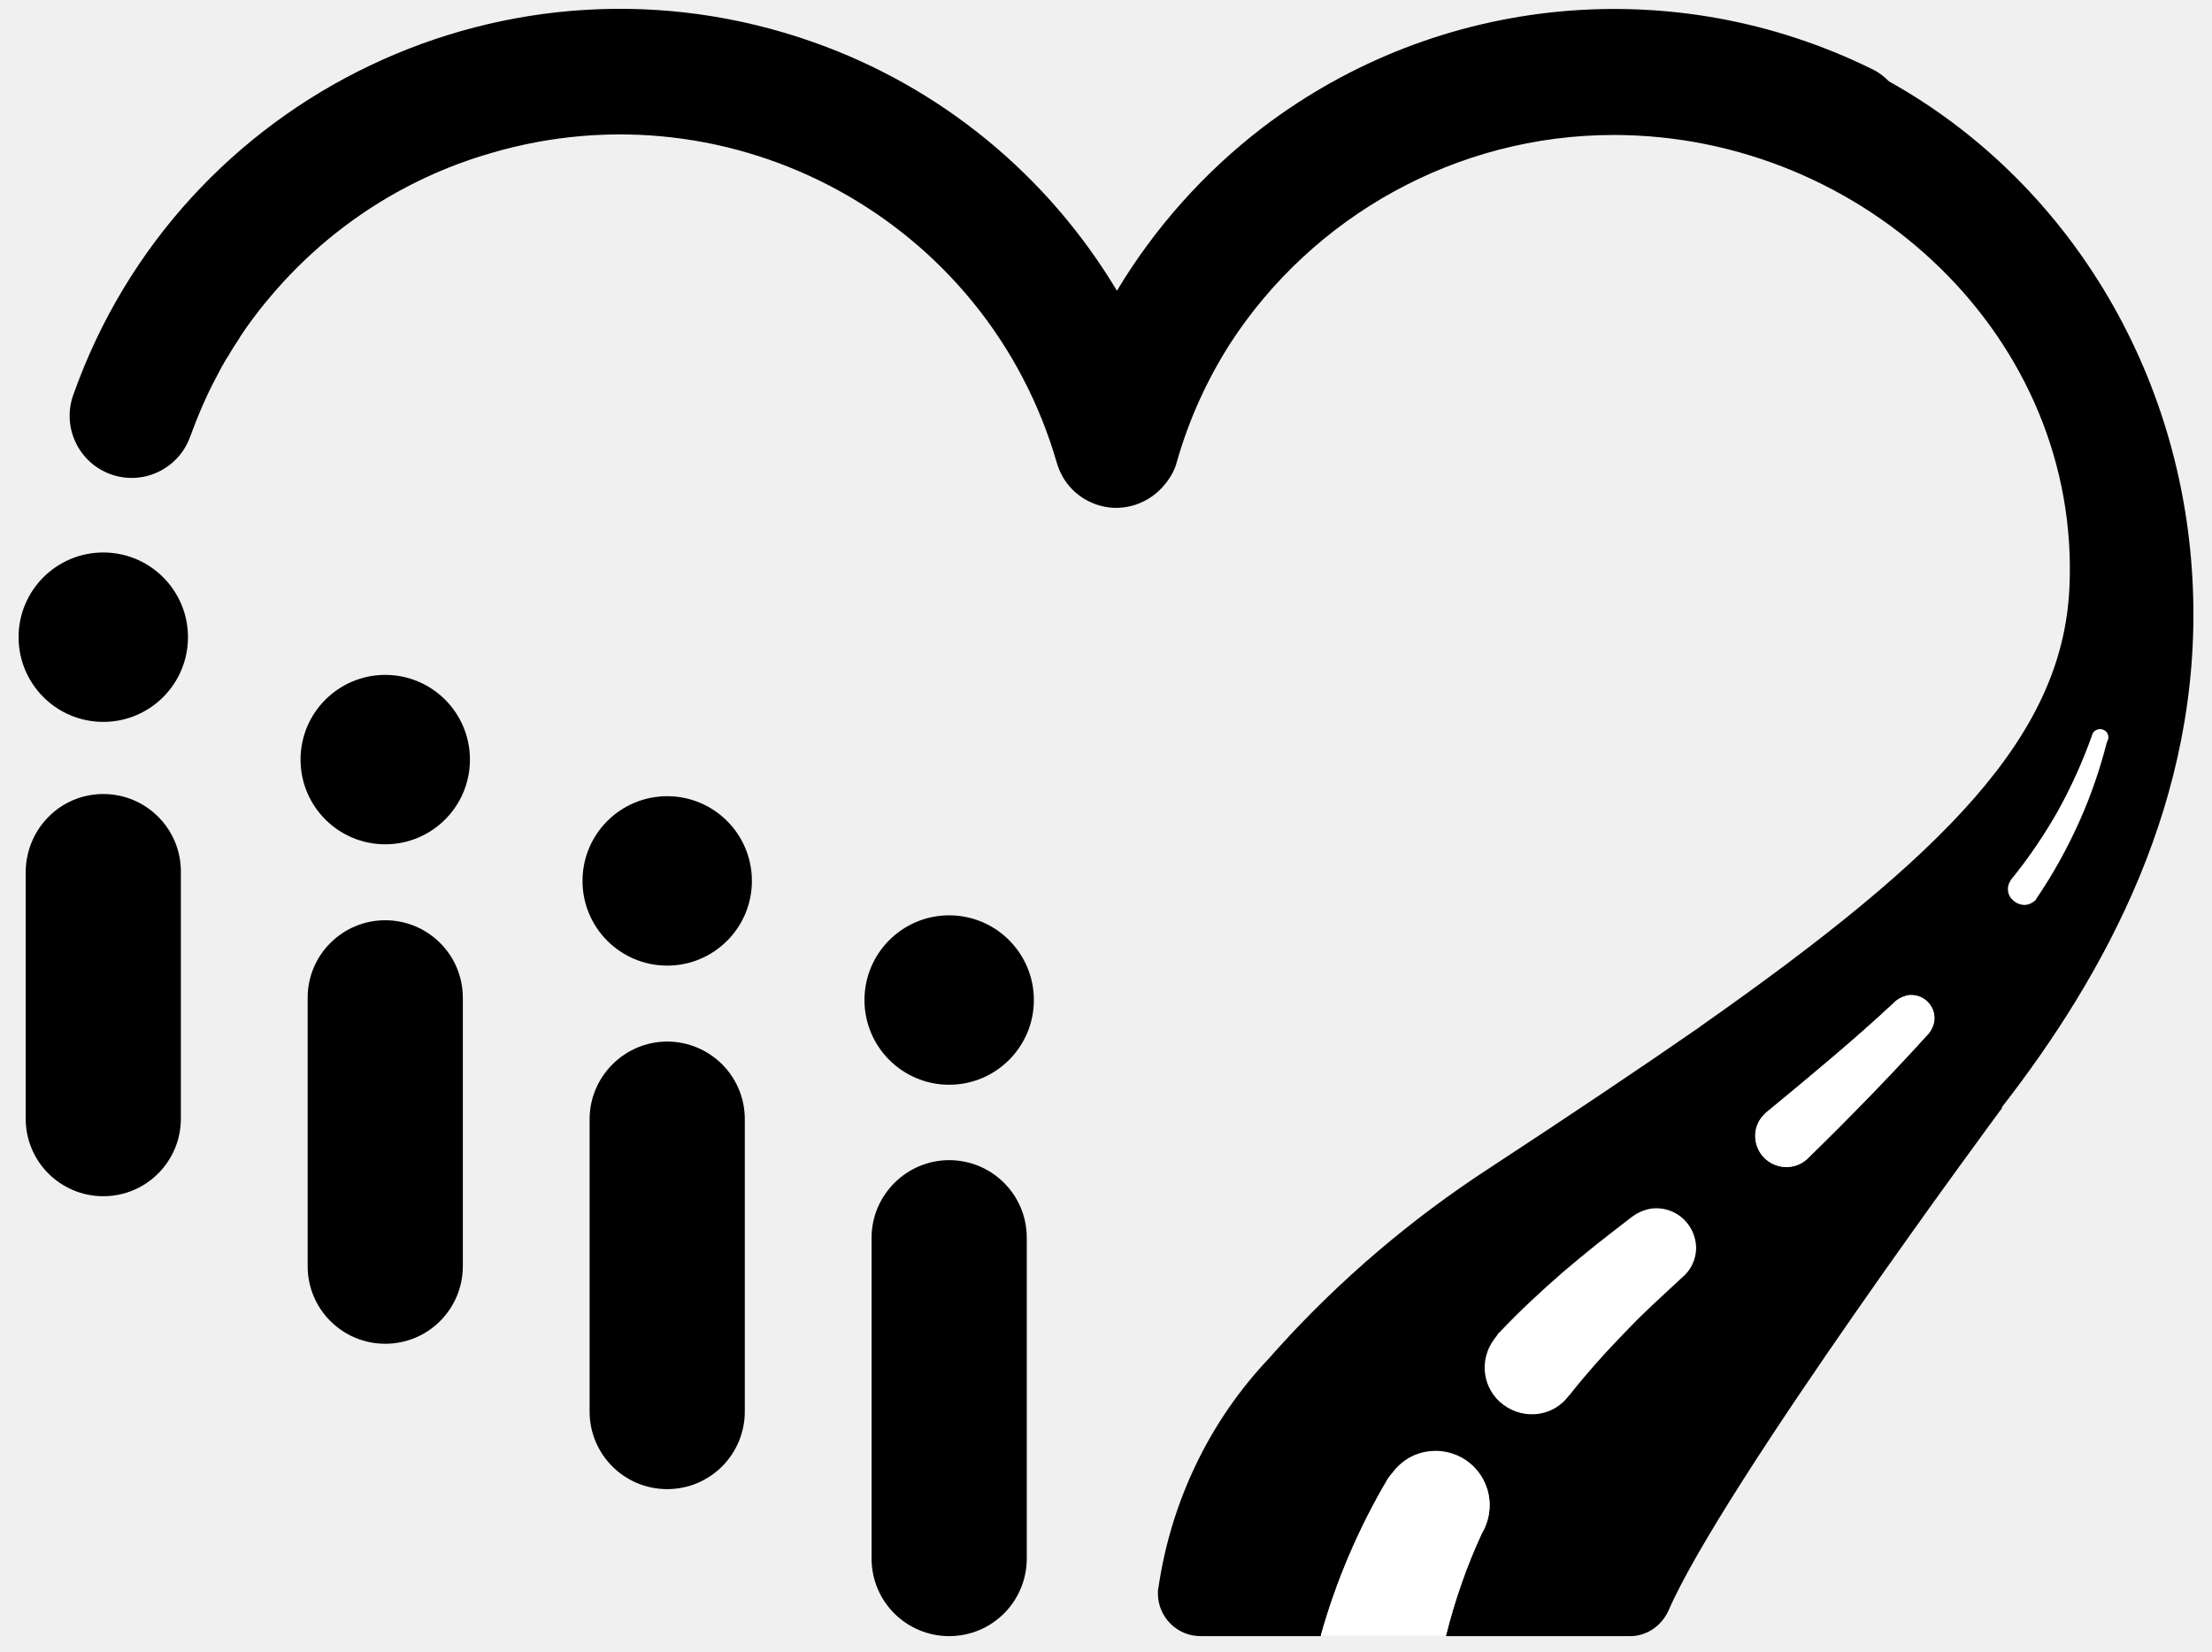
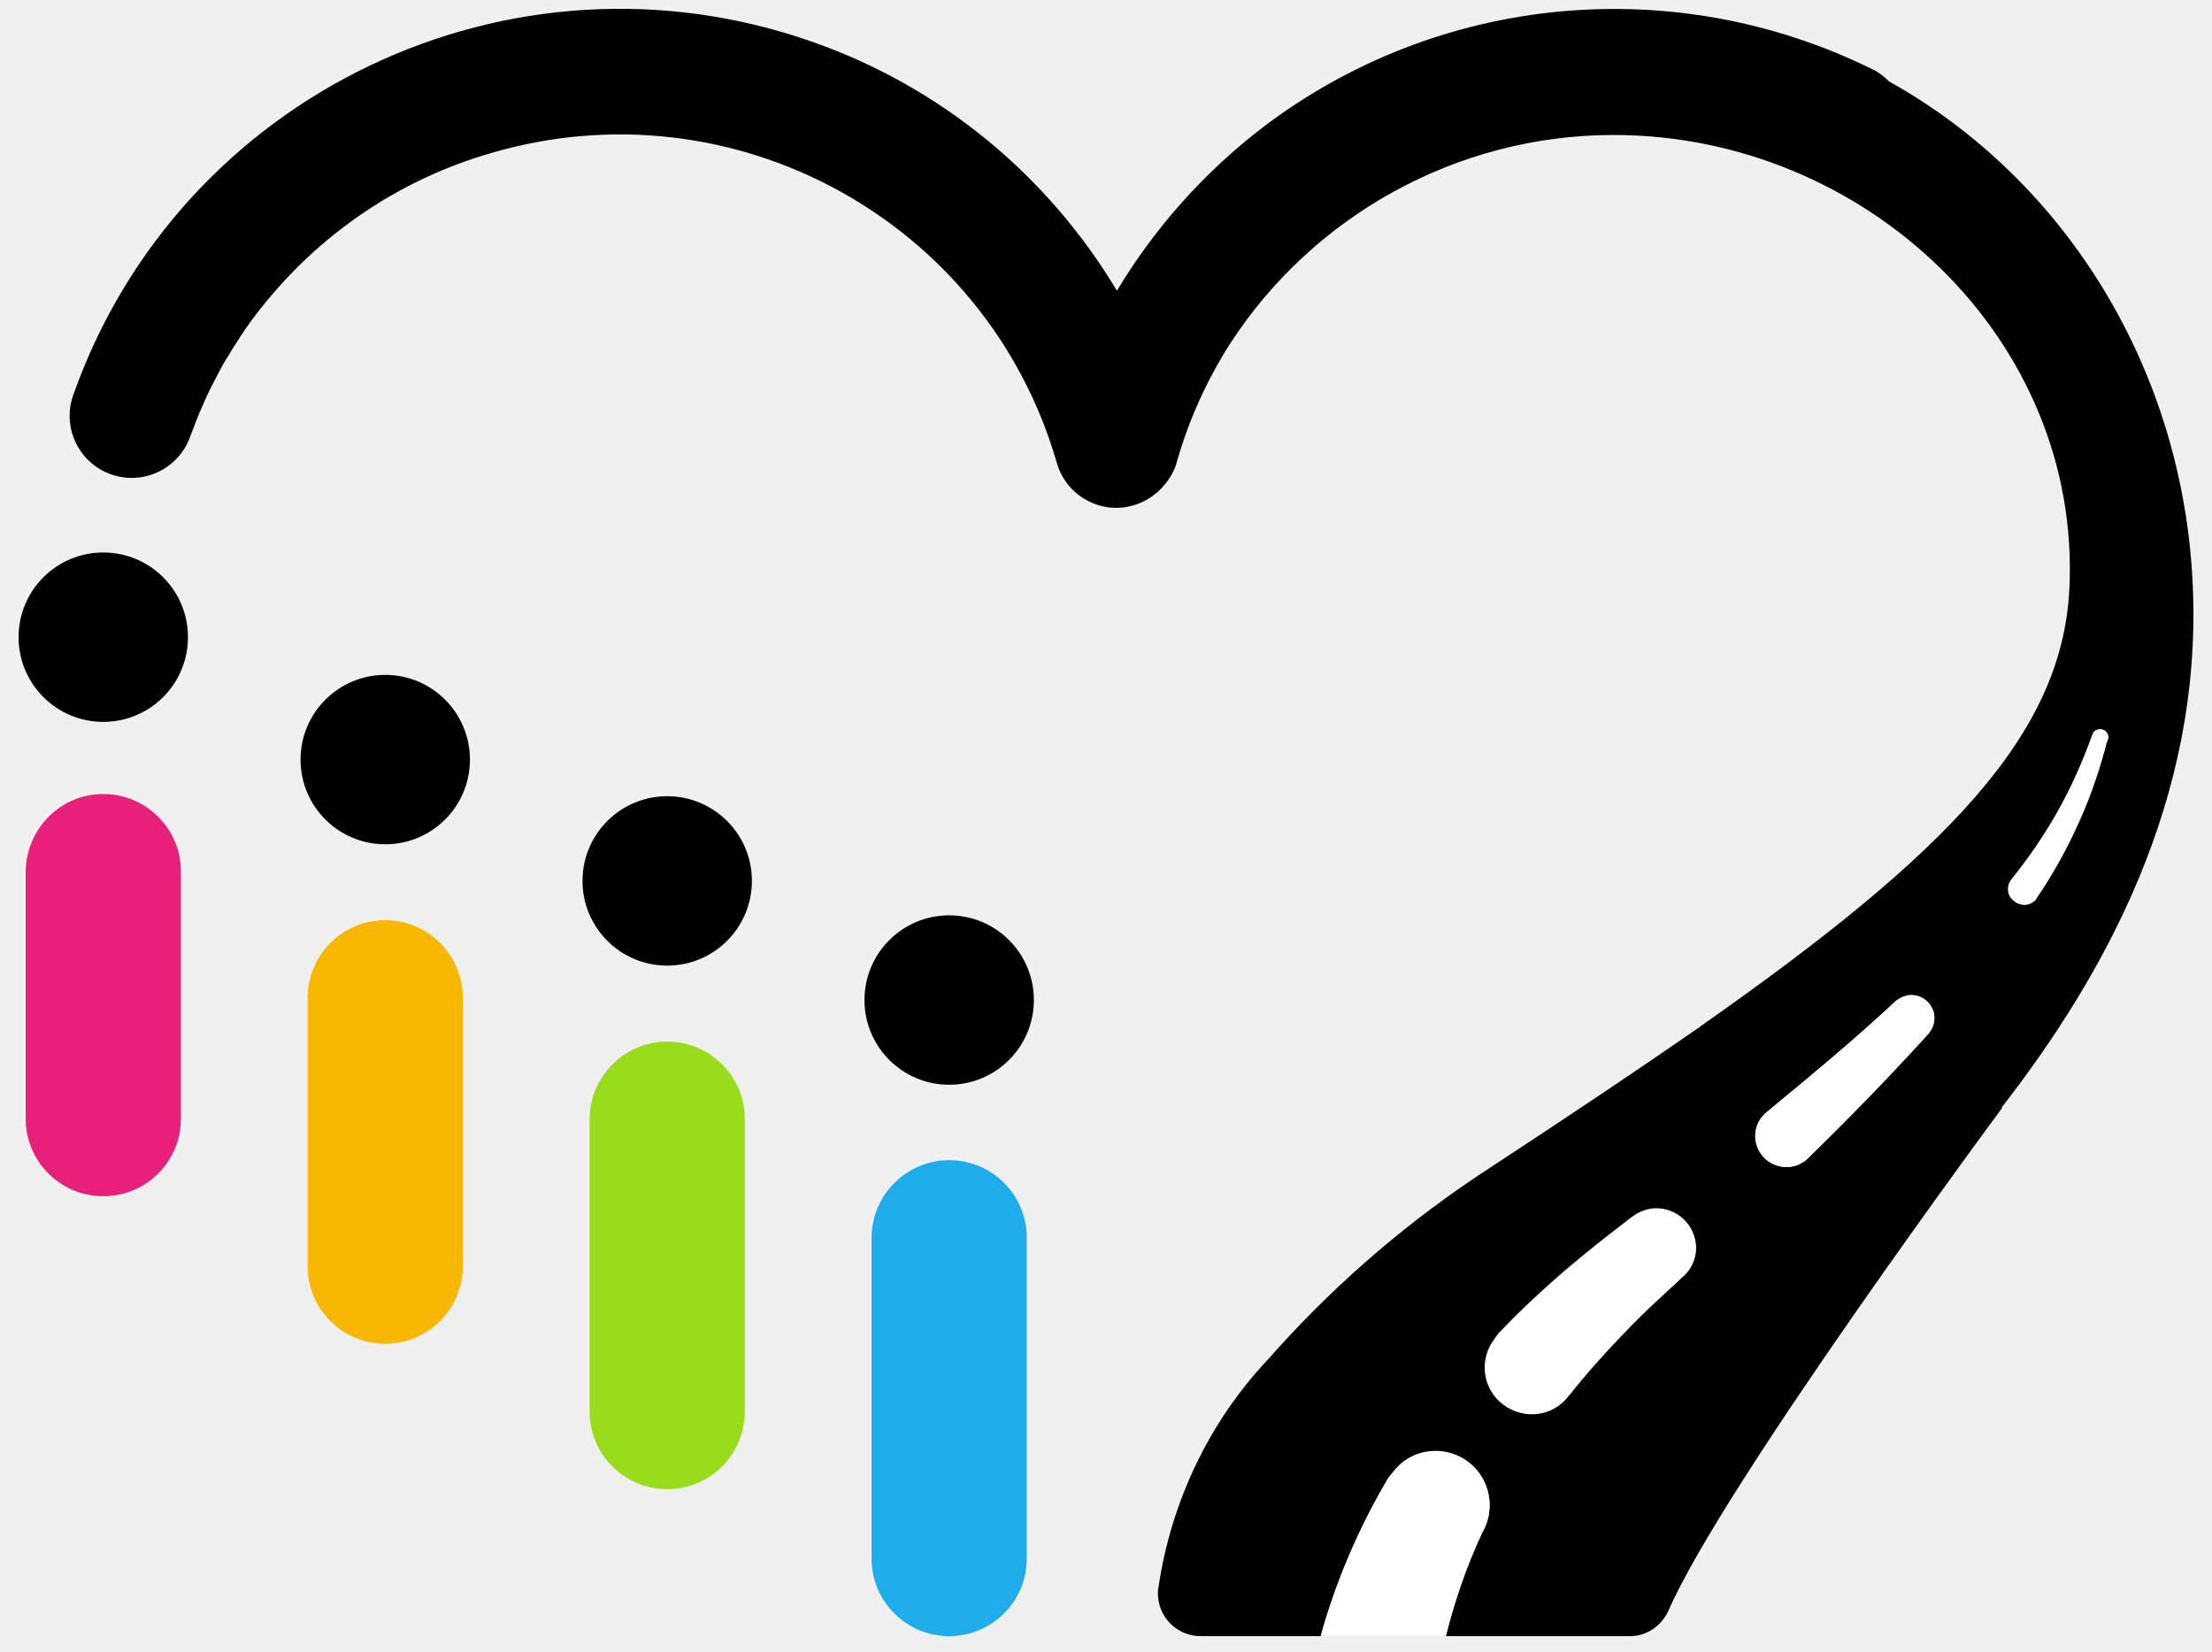
<svg xmlns="http://www.w3.org/2000/svg" version="1.1" id="Capa_1" x="0px" y="0px" viewBox="0 0 404.8 302.2" style="enable-background:new 0 0 404.8 302.2;" xml:space="preserve">
  <style>
		path {
			fill: #000;
		}

		.st0 {
			fill: #FFF;
		}

		.st1 {
			fill: #000;
+ 		}
+ 
+ 		.st2 {
+ 			fill: #1EACEA;
+ 		}
+ 
+ 		.st3 {
+ 			fill: #99DC1B;
+ 		}
+ 
+ 		.st4 {
+ 			fill: #F8B801;
+ 		}
+ 
+ 		.st5 {
+ 			fill: #E81F7B;
		}


		@media (prefers-color-scheme: dark) {
			path {
				fill: #FFF;
			}

			.st0 {
				fill: #000;
			}

			.st1 {
				fill: #FFF;
			}
+ 
+ 			.st2 {
+ 				fill: #1EACEA;
+ 			}
+ 
+ 			.st3 {
+ 				fill: #99DC1B;
+ 			}
+ 
+ 			.st4 {
+ 				fill: #F8B801;
+ 			}
+ 
+ 			.st5 {
+ 				fill: #E81F7B;
+ 			}
		}
	</style>
  <circle class="st1" cx="70.5" cy="139" r="15.5" />
  <circle class="st1" cx="18.9" cy="116.6" r="15.5" />
  <circle class="st1" cx="122.1" cy="161.2" r="15.5" />
  <circle class="st1" cx="173.7" cy="183" r="15.5" />
-   <path d="M173.7,212.3L173.7,212.3c7.8,0,14.2,6.3,14.2,14.2v58.7c0,7.8-6.3,14.2-14.2,14.2l0,0c-7.8,0-14.2-6.3-14.2-14.2v-58.7  C159.5,218.7,165.9,212.3,173.7,212.3z" />
-   <path d="M122.1,190.6L122.1,190.6c7.8,0,14.2,6.3,14.2,14.2v53.5c0,7.8-6.3,14.2-14.2,14.2l0,0c-7.8,0-14.2-6.3-14.2-14.2v-53.5  C107.9,197,114.3,190.6,122.1,190.6z" />
-   <path d="M70.5,168.4L70.5,168.4c7.8,0,14.2,6.3,14.2,14.2v49.1c0,7.8-6.3,14.2-14.2,14.2l0,0c-7.8,0-14.2-6.3-14.2-14.2v-49.1  C56.3,174.7,62.7,168.4,70.5,168.4z" />
-   <path d="M18.9,145.3L18.9,145.3c7.8,0,14.2,6.3,14.2,14.2v45.2c0,7.8-6.3,14.2-14.2,14.2l0,0c-7.8,0-14.2-6.3-14.2-14.2v-45.2  C4.8,151.6,11.1,145.3,18.9,145.3z" />
+   <path class="st2" d="M173.7,212.3L173.7,212.3c7.8,0,14.2,6.3,14.2,14.2v58.7c0,7.8-6.3,14.2-14.2,14.2l0,0c-7.8,0-14.2-6.3-14.2-14.2v-58.7  C159.5,218.7,165.9,212.3,173.7,212.3z" />
+   <path class="st3" d="M122.1,190.6L122.1,190.6c7.8,0,14.2,6.3,14.2,14.2v53.5c0,7.8-6.3,14.2-14.2,14.2l0,0c-7.8,0-14.2-6.3-14.2-14.2v-53.5  C107.9,197,114.3,190.6,122.1,190.6z" />
+   <path class="st4" d="M70.5,168.4L70.5,168.4c7.8,0,14.2,6.3,14.2,14.2v49.1c0,7.8-6.3,14.2-14.2,14.2l0,0c-7.8,0-14.2-6.3-14.2-14.2v-49.1  C56.3,174.7,62.7,168.4,70.5,168.4z" />
+   <path class="st5" d="M18.9,145.3L18.9,145.3c7.8,0,14.2,6.3,14.2,14.2v45.2c0,7.8-6.3,14.2-14.2,14.2l0,0c-7.8,0-14.2-6.3-14.2-14.2v-45.2  C4.8,151.6,11.1,145.3,18.9,145.3z" />
  <g>
    <path d="M401.3,107.6c-1.6-39.9-23.3-74.7-55.6-92.7c-0.9-0.9-1.9-1.7-3.2-2.3C306.3-5.2,263.2-1.1,231.1,23.3   c-10.7,8.2-19.8,18.4-26.7,29.9C191.7,32,172.1,15.9,148.8,7.7C93.6-11.8,32.9,17.1,13.4,72.3c-2.1,5.9,1,12.4,6.9,14.5   c5.9,2.1,12.4-1,14.5-6.9c1.4-3.8,3-7.6,4.9-11.1c0.5-1,1.1-2.1,1.7-3.1c0.1-0.2,0.3-0.4,0.4-0.6c0.6-1.1,1.3-2.1,2-3.2   c0-0.1,0.1-0.1,0.1-0.2c1.5-2.3,3.1-4.4,4.8-6.5c0,0,0.1-0.1,0.1-0.1c10.6-12.9,24.8-22.4,41.1-27.1c44.3-13,90.7,12.4,103.5,56.7   c1.1,3.8,4,6.7,7.8,7.8c4.5,1.3,9.2-0.4,12-3.9c1-1.2,1.8-2.6,2.2-4.2c2.2-7.7,5.5-14.9,9.7-21.5c15.1-23.3,41.4-38.2,70.2-38.2   c46,0,85.6,37.3,83.4,83c-1.3,26.8-22.3,48.4-67.5,80.1l-0.1,0.1c-11.4,7.9-24.1,16.4-38.6,25.9c-14.3,9.3-27.3,20.4-38.7,33   c-0.5,0.6-1.1,1.2-1.6,1.8c-10.9,11.5-17.9,26.2-20.2,41.9c-0.1,0.3-0.1,0.7-0.1,1.1c0,4.3,3.5,7.8,7.8,7.8h22   c2.8-10,6.9-19.6,12.2-28.6c0.3-0.5,0.6-0.9,1-1.3c1.8-2.4,4.6-3.9,7.8-3.9c5.5,0,9.9,4.4,9.9,9.9c0,1.9-0.5,3.6-1.4,5.1   c-2.8,6-5,12.4-6.6,18.8h33.5c3.1,0.1,5.9-1.8,7.2-4.6c10-23,60.3-91,61.2-92.2l-0.3,0.2C385.2,178.4,402.9,146.3,401.3,107.6z    M368,161.3l0.1-0.2c3.2-3.9,6.1-8.2,8.6-12.6c2.5-4.5,4.6-9.2,6.3-14c0.2-0.7,1-1.1,1.8-0.9c0.7,0.2,1.1,1,0.9,1.7   c-1.3,5.2-3,10.2-5.2,15.1c-2.2,4.9-4.8,9.6-7.8,14c0,0.1-0.1,0.1-0.1,0.2c-0.1,0.1-0.1,0.2-0.2,0.2c0,0-0.1,0.1-0.1,0.1   c-0.5,0.4-1.1,0.7-1.8,0.7c-0.8,0-1.6-0.4-2.1-0.9c0,0-0.1-0.1-0.1-0.1c-0.1-0.1-0.1-0.2-0.2-0.2   C367.4,163.4,367.4,162.2,368,161.3z M307.7,233.7l-2.8,2.6l-2.8,2.6c-1.8,1.7-3.6,3.5-5.3,5.3c-3.4,3.5-6.5,7.1-9.6,10.9   c0,0-0.1,0.1-0.1,0.1c0,0-0.1,0.1-0.1,0.1c-2.8,3.8-8.1,4.5-11.9,1.7s-4.5-8.1-1.7-11.9c0.1-0.1,0.2-0.3,0.3-0.4   c0.1-0.1,0.2-0.3,0.3-0.4c0,0,0,0,0,0c0-0.1,0.1-0.1,0.1-0.2c0.1-0.1,0.1-0.1,0.2-0.2c0.1-0.1,0.2-0.2,0.3-0.3   c3.6-3.8,7.5-7.4,11.4-10.8c2.1-1.8,4.2-3.5,6.3-5.2l3.2-2.5l3.1-2.4c0.3-0.2,0.6-0.4,0.9-0.6c1.1-0.6,2.3-1,3.6-1   c3.9,0,7.1,3.1,7.1,7C310.3,230.4,309.3,232.4,307.7,233.7z M353.9,187.2c-0.2,0.8-0.6,1.6-1.2,2.2c-7.1,7.8-14.5,15.4-22,22.7   c-2.3,2.1-5.9,1.9-8-0.4c-2-2.2-2-5.6,0.1-7.7l0.4-0.4c8-6.6,16-13.2,23.5-20.2c0.6-0.6,1.4-1,2.2-1.2c0.3-0.1,0.6-0.1,0.9-0.1   c2.3,0,4.2,1.9,4.2,4.2C354,186.6,353.9,186.9,353.9,187.2z" />
    <path class="st0" d="M272.6,275.4c0-5.5-4.4-9.9-9.9-9.9c-3.2,0-6,1.5-7.8,3.9c-0.3,0.4-0.7,0.8-1,1.3c-5.3,9-9.4,18.6-12.2,28.6   l22.9,0c0,0,0,0,0,0c1.6-6.4,3.8-12.8,6.6-18.8C272,279,272.6,277.3,272.6,275.4z" />
    <path class="st0" d="M303.2,221.2c-1.3,0-2.6,0.4-3.6,1c-0.3,0.2-0.6,0.4-0.9,0.6l-3.1,2.4l-3.2,2.5c-2.1,1.7-4.2,3.4-6.3,5.2   c-3.9,3.3-7.7,7-11.4,10.8c-0.1,0.1-0.2,0.2-0.3,0.3c-0.1,0.1-0.1,0.1-0.2,0.2c-0.1,0.1-0.1,0.1-0.1,0.2c0,0,0,0,0,0   c-0.1,0.1-0.2,0.3-0.3,0.4c-0.1,0.1-0.2,0.3-0.3,0.4c-2.8,3.8-2.1,9.1,1.7,11.9s9.1,2.1,11.9-1.7c0,0,0.1-0.1,0.1-0.1   c0,0,0.1-0.1,0.1-0.1c3-3.8,6.2-7.4,9.6-10.9c1.7-1.8,3.5-3.6,5.3-5.3l2.8-2.6l2.8-2.6c1.6-1.3,2.6-3.3,2.6-5.5   C310.3,224.3,307.1,221.2,303.2,221.2z" />
    <path class="st0" d="M349.8,182.1c-0.3,0-0.6,0-0.9,0.1c-0.8,0.2-1.6,0.6-2.2,1.2c-7.5,7-15.5,13.6-23.5,20.2l-0.4,0.4   c-2.1,2.1-2.1,5.5-0.1,7.7c2.1,2.3,5.7,2.5,8,0.4c7.5-7.3,14.9-14.9,22-22.7c0.6-0.6,1-1.4,1.2-2.2c0.1-0.3,0.1-0.6,0.1-0.9   C354,184,352.1,182.1,349.8,182.1z" />
    <path class="st0" d="M368.2,164.5c0,0,0.1,0.1,0.1,0.1c0.5,0.6,1.3,0.9,2.1,0.9c0.7,0,1.3-0.3,1.8-0.7c0,0,0.1-0.1,0.1-0.1   c0.1-0.1,0.1-0.2,0.2-0.2c0-0.1,0.1-0.1,0.1-0.2c3-4.4,5.6-9.1,7.8-14c2.2-4.9,3.9-9.9,5.2-15.1c0.2-0.7-0.2-1.5-0.9-1.7   c-0.8-0.2-1.6,0.2-1.8,0.9c-1.7,4.8-3.8,9.5-6.3,14c-2.5,4.4-5.4,8.7-8.6,12.6l-0.1,0.2c-0.6,0.9-0.6,2.1,0,3   C368.1,164.4,368.1,164.5,368.2,164.5z" />
  </g>
  <path class="st0" d="M384.4,136.3c-0.8,0-1.4-0.6-1.4-1.4s0.6-1.4,1.4-1.4s1.4,0.6,1.4,1.4S385.2,136.3,384.4,136.3L384.4,136.3z" />
  <path class="st0" d="M384.4,136.3c-0.8,0-1.4-0.6-1.4-1.4s0.6-1.4,1.4-1.4s1.4,0.6,1.4,1.4S385.2,136.3,384.4,136.3L384.4,136.3z" />
</svg>
